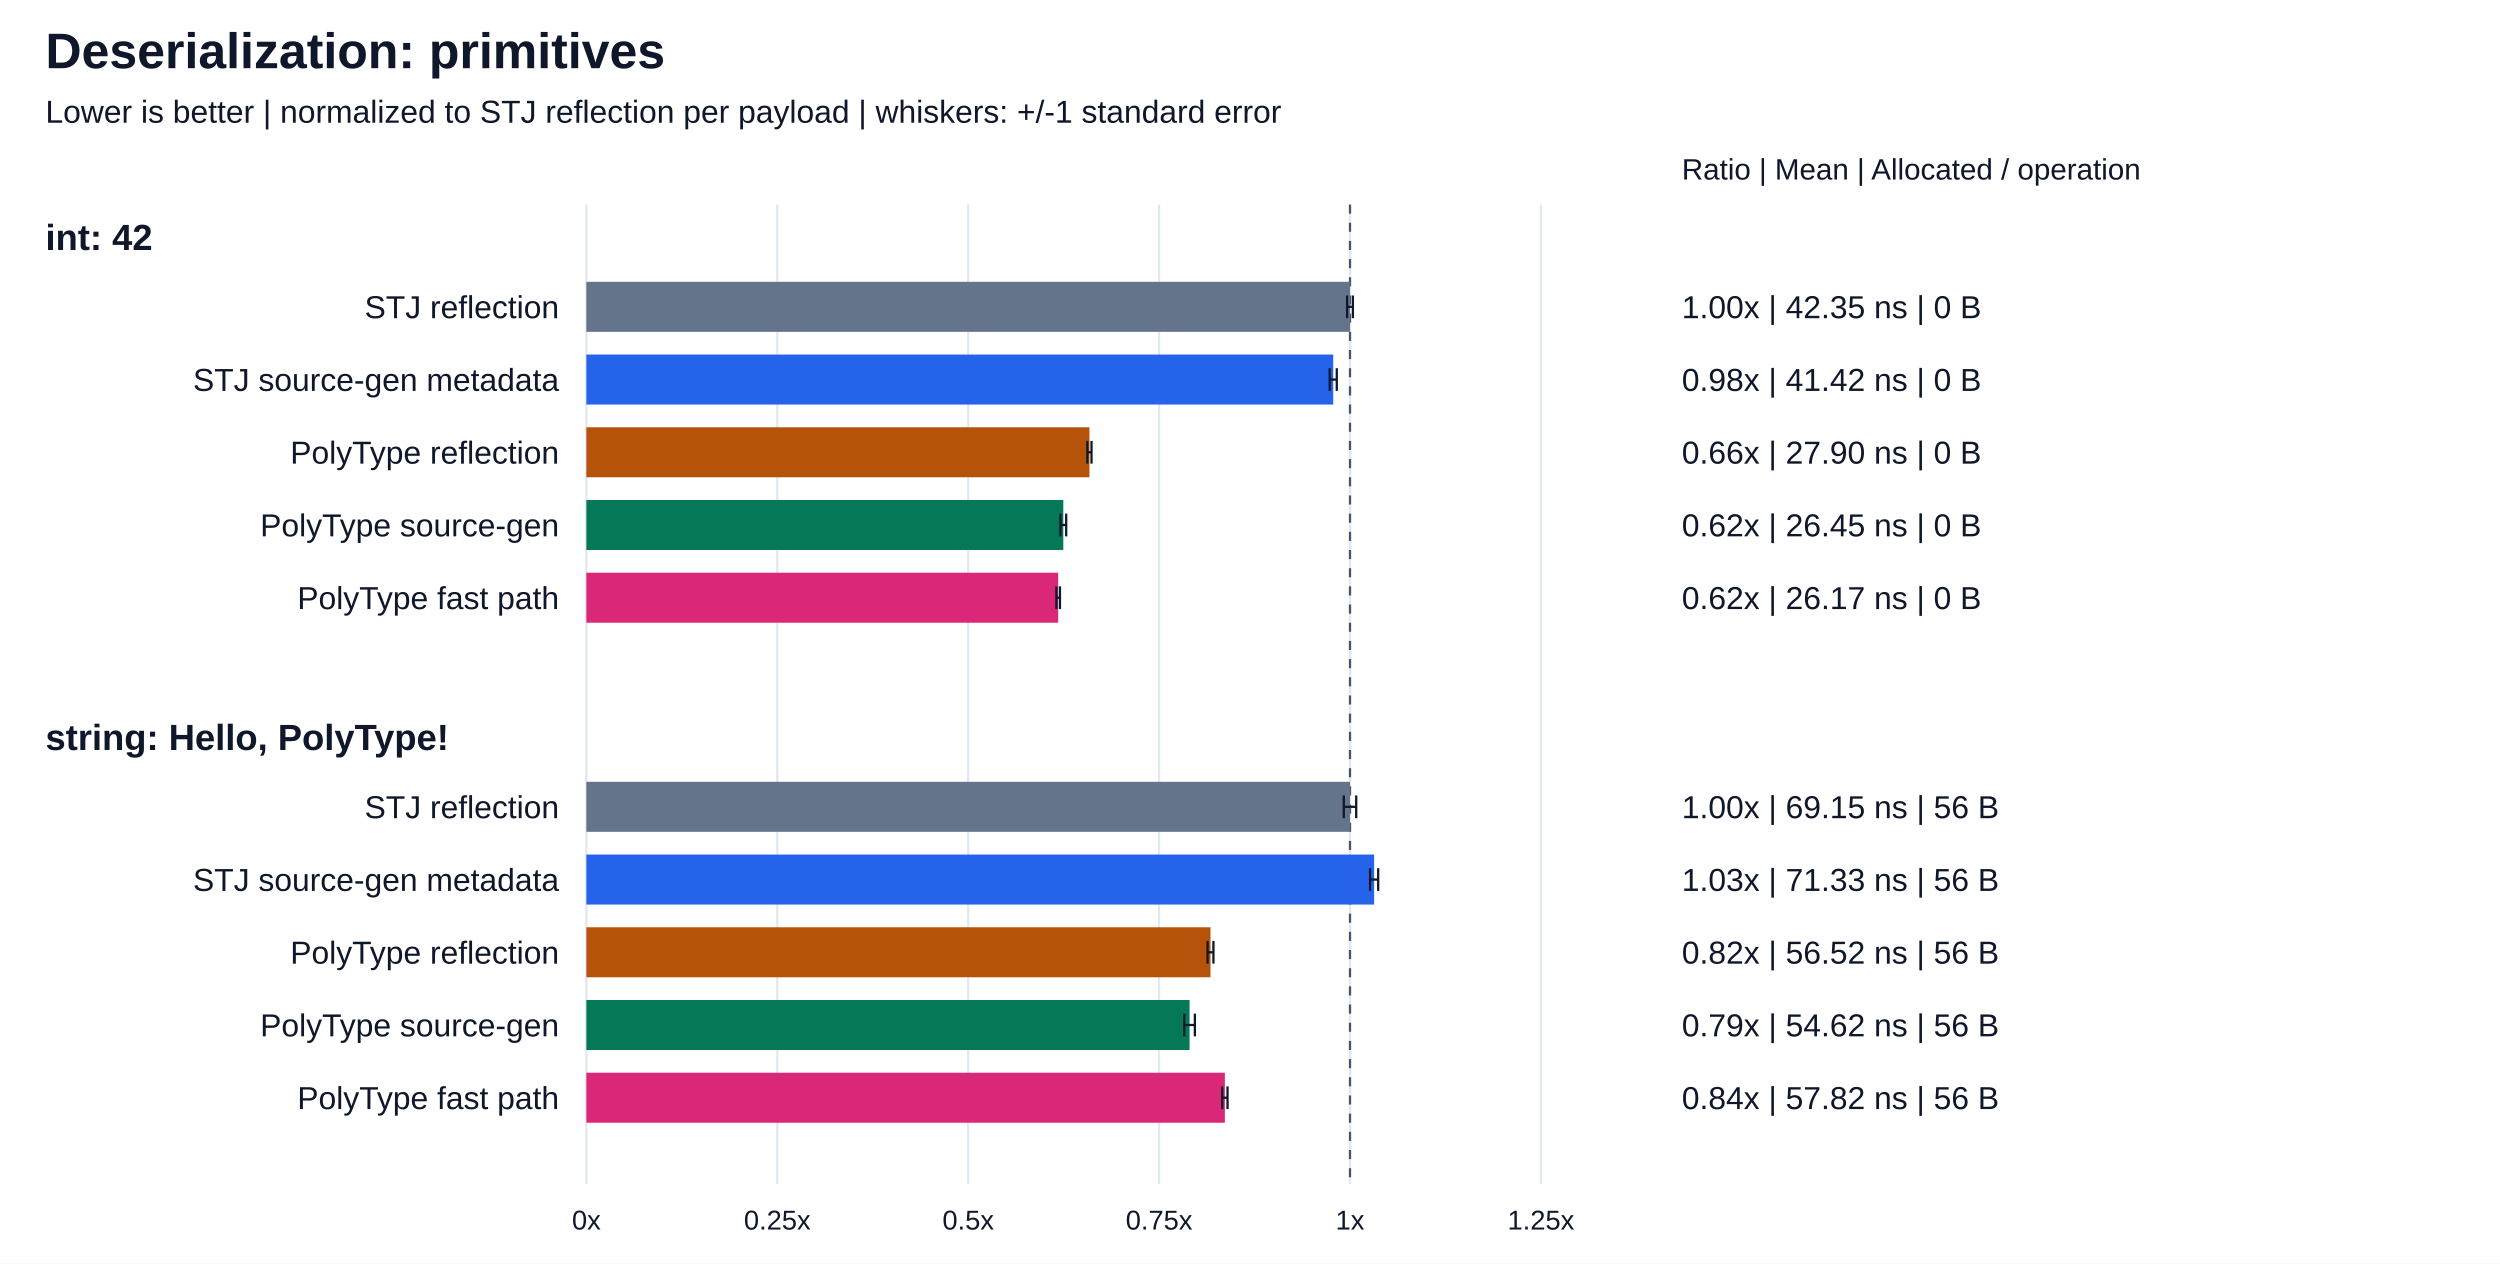
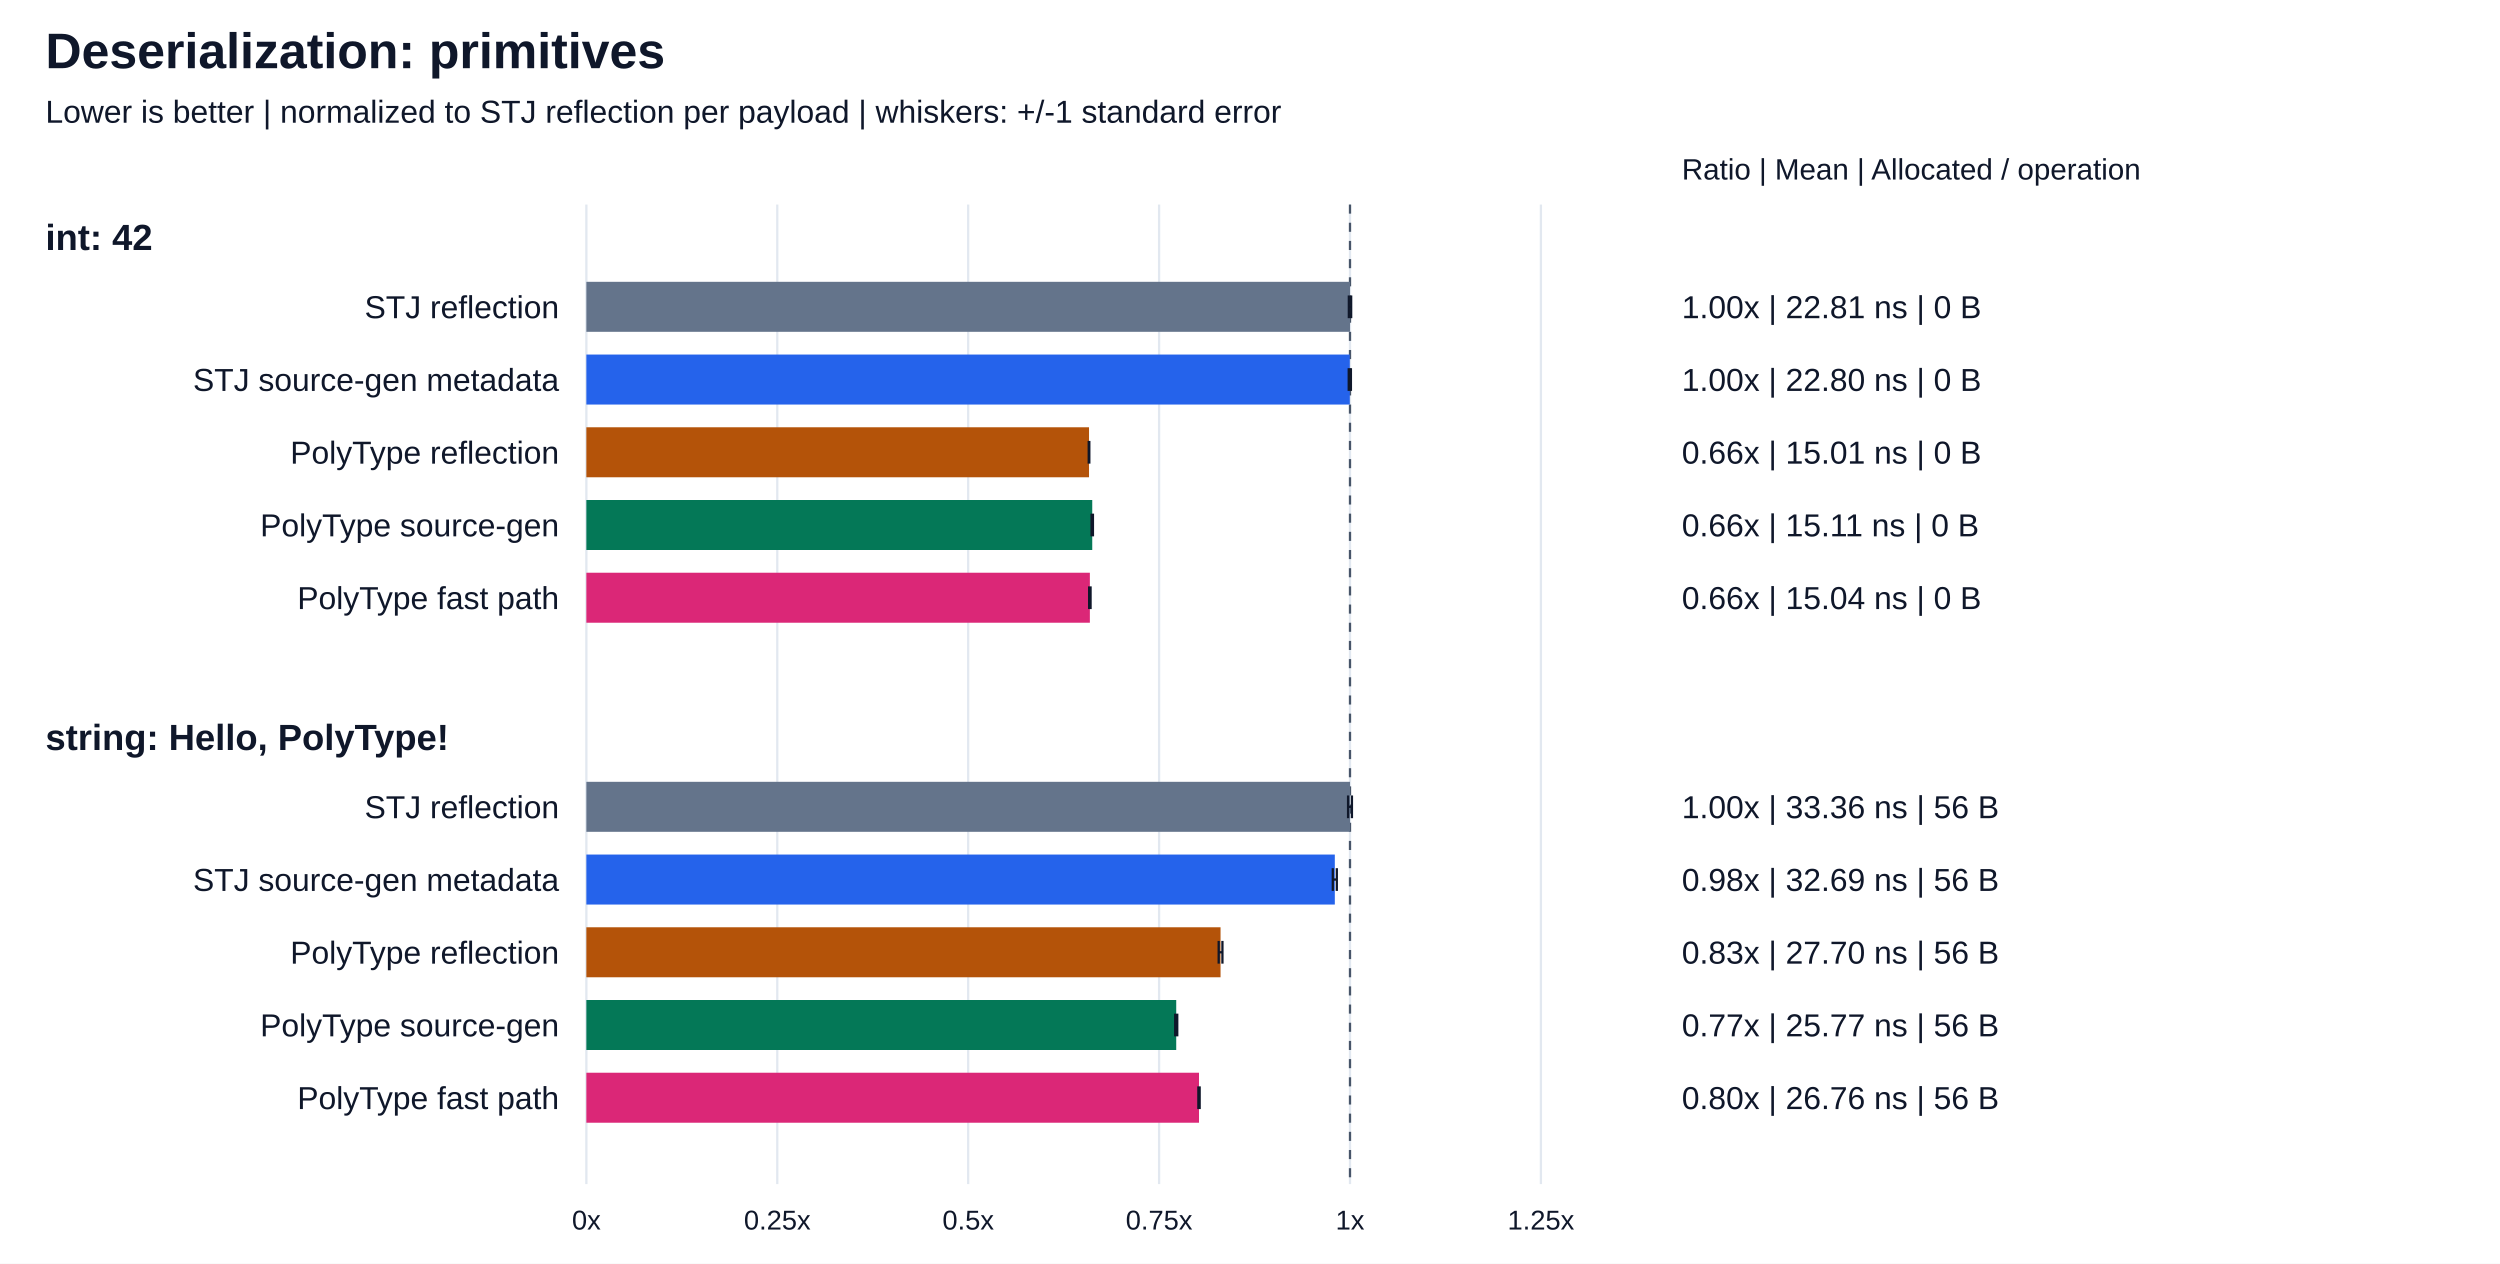
<svg xmlns="http://www.w3.org/2000/svg" width="1100" height="556" viewBox="0 0 1100 556" role="img" aria-labelledby="title desc">
  <rect width="100%" height="100%" fill="#ffffff" />
  <g font-family="Arial, sans-serif" font-size="14" fill="#0f172a">
    <text x="20" y="30" font-size="22" font-weight="bold">Deserialization: primitives</text>
    <text x="20" y="54">Lower is better | normalized to STJ reflection per payload | whiskers: +/-1 standard error</text>
    <text x="740" y="79" font-size="13">Ratio | Mean | Allocated / operation</text>
    <line x1="258.00" y1="90" x2="258.00" y2="521" stroke="#e2e8f0" />
    <text x="258.00" y="541" text-anchor="middle" font-size="12">0x</text>
    <line x1="342.00" y1="90" x2="342.00" y2="521" stroke="#e2e8f0" />
    <text x="342.00" y="541" text-anchor="middle" font-size="12">0.25x</text>
    <line x1="426.00" y1="90" x2="426.00" y2="521" stroke="#e2e8f0" />
    <text x="426.00" y="541" text-anchor="middle" font-size="12">0.5x</text>
    <line x1="510.00" y1="90" x2="510.00" y2="521" stroke="#e2e8f0" />
    <text x="510.00" y="541" text-anchor="middle" font-size="12">0.75x</text>
    <line x1="594.00" y1="90" x2="594.00" y2="521" stroke="#e2e8f0" />
    <text x="594.00" y="541" text-anchor="middle" font-size="12">1x</text>
    <line x1="678.00" y1="90" x2="678.00" y2="521" stroke="#e2e8f0" />
    <text x="678.00" y="541" text-anchor="middle" font-size="12">1.25x</text>
    <line x1="594.00" y1="90" x2="594.00" y2="521" stroke="#475569" stroke-dasharray="4 4" />
    <text x="20" y="110" font-weight="bold" font-size="16">int: 42</text>
    <text x="246" y="140" text-anchor="end">STJ reflection</text>
    <rect x="258" y="124" width="336.00" height="22" fill="#64748b" />
-     <path d="M 592.73 135 H 595.27 M 592.73 130 V 140 M 595.27 130 V 140" stroke="#0f172a" fill="none" />
-     <text x="740" y="140">1.00x | 42.35 ns | 0 B</text>
+     <path d="M 593.49 135 H 594.51 M 593.49 130 V 140 M 594.51 130 V 140" stroke="#0f172a" fill="none" />
+     <text x="740" y="140">1.00x | 22.81 ns | 0 B</text>
    <text x="246" y="172" text-anchor="end">STJ source-gen metadata</text>
-     <rect x="258" y="156" width="328.62" height="22" fill="#2563eb" />
-     <path d="M 585.06 167 H 588.18 M 585.06 162 V 172 M 588.18 162 V 172" stroke="#0f172a" fill="none" />
-     <text x="740" y="172">0.98x | 41.42 ns | 0 B</text>
+     <rect x="258" y="156" width="335.92" height="22" fill="#2563eb" />
+     <path d="M 593.44 167 H 594.40 M 593.44 162 V 172 M 594.40 162 V 172" stroke="#0f172a" fill="none" />
+     <text x="740" y="172">1.00x | 22.80 ns | 0 B</text>
    <text x="246" y="204" text-anchor="end">PolyType reflection</text>
-     <rect x="258" y="188" width="221.36" height="22" fill="#b45309" />
-     <path d="M 478.44 199 H 480.27 M 478.44 194 V 204 M 480.27 194 V 204" stroke="#0f172a" fill="none" />
-     <text x="740" y="204">0.66x | 27.90 ns | 0 B</text>
+     <rect x="258" y="188" width="221.17" height="22" fill="#b45309" />
+     <path d="M 479.04 199 H 479.30 M 479.04 194 V 204 M 479.30 194 V 204" stroke="#0f172a" fill="none" />
+     <text x="740" y="204">0.66x | 15.01 ns | 0 B</text>
    <text x="246" y="236" text-anchor="end">PolyType source-gen</text>
-     <rect x="258" y="220" width="209.86" height="22" fill="#047857" />
-     <path d="M 466.61 231 H 469.12 M 466.61 226 V 236 M 469.12 226 V 236" stroke="#0f172a" fill="none" />
-     <text x="740" y="236">0.62x | 26.45 ns | 0 B</text>
+     <rect x="258" y="220" width="222.59" height="22" fill="#047857" />
+     <path d="M 480.29 231 H 480.89 M 480.29 226 V 236 M 480.89 226 V 236" stroke="#0f172a" fill="none" />
+     <text x="740" y="236">0.66x | 15.11 ns | 0 B</text>
    <text x="246" y="268" text-anchor="end">PolyType fast path</text>
-     <rect x="258" y="252" width="207.60" height="22" fill="#db2777" />
-     <path d="M 464.81 263 H 466.38 M 464.81 258 V 268 M 466.38 258 V 268" stroke="#0f172a" fill="none" />
-     <text x="740" y="268">0.62x | 26.17 ns | 0 B</text>
+     <rect x="258" y="252" width="221.54" height="22" fill="#db2777" />
+     <path d="M 479.22 263 H 479.85 M 479.22 258 V 268 M 479.85 258 V 268" stroke="#0f172a" fill="none" />
+     <text x="740" y="268">0.66x | 15.04 ns | 0 B</text>
    <text x="20" y="330" font-weight="bold" font-size="16">string: Hello, PolyType!</text>
    <text x="246" y="360" text-anchor="end">STJ reflection</text>
    <rect x="258" y="344" width="336.00" height="22" fill="#64748b" />
-     <path d="M 591.27 355 H 596.73 M 591.27 350 V 360 M 596.73 350 V 360" stroke="#0f172a" fill="none" />
-     <text x="740" y="360">1.00x | 69.15 ns | 56 B</text>
+     <path d="M 593.15 355 H 594.85 M 593.15 350 V 360 M 594.85 350 V 360" stroke="#0f172a" fill="none" />
+     <text x="740" y="360">1.00x | 33.36 ns | 56 B</text>
    <text x="246" y="392" text-anchor="end">STJ source-gen metadata</text>
-     <rect x="258" y="376" width="346.62" height="22" fill="#2563eb" />
-     <path d="M 602.84 387 H 606.40 M 602.84 382 V 392 M 606.40 382 V 392" stroke="#0f172a" fill="none" />
-     <text x="740" y="392">1.03x | 71.33 ns | 56 B</text>
+     <rect x="258" y="376" width="329.32" height="22" fill="#2563eb" />
+     <path d="M 586.43 387 H 588.20 M 586.43 382 V 392 M 588.20 382 V 392" stroke="#0f172a" fill="none" />
+     <text x="740" y="392">0.98x | 32.69 ns | 56 B</text>
    <text x="246" y="424" text-anchor="end">PolyType reflection</text>
-     <rect x="258" y="408" width="274.62" height="22" fill="#b45309" />
-     <path d="M 531.33 419 H 533.91 M 531.33 414 V 424 M 533.91 414 V 424" stroke="#0f172a" fill="none" />
-     <text x="740" y="424">0.82x | 56.52 ns | 56 B</text>
+     <rect x="258" y="408" width="279.04" height="22" fill="#b45309" />
+     <path d="M 536.22 419 H 537.87 M 536.22 414 V 424 M 537.87 414 V 424" stroke="#0f172a" fill="none" />
+     <text x="740" y="424">0.83x | 27.70 ns | 56 B</text>
    <text x="246" y="456" text-anchor="end">PolyType source-gen</text>
-     <rect x="258" y="440" width="265.41" height="22" fill="#047857" />
-     <path d="M 521.08 451 H 525.74 M 521.08 446 V 456 M 525.74 446 V 456" stroke="#0f172a" fill="none" />
-     <text x="740" y="456">0.79x | 54.62 ns | 56 B</text>
+     <rect x="258" y="440" width="259.54" height="22" fill="#047857" />
+     <path d="M 517.08 451 H 517.99 M 517.08 446 V 456 M 517.99 446 V 456" stroke="#0f172a" fill="none" />
+     <text x="740" y="456">0.77x | 25.77 ns | 56 B</text>
    <text x="246" y="488" text-anchor="end">PolyType fast path</text>
-     <rect x="258" y="472" width="280.94" height="22" fill="#db2777" />
-     <path d="M 537.77 483 H 540.11 M 537.77 478 V 488 M 540.11 478 V 488" stroke="#0f172a" fill="none" />
-     <text x="740" y="488">0.84x | 57.82 ns | 56 B</text>
+     <rect x="258" y="472" width="269.56" height="22" fill="#db2777" />
+     <path d="M 527.28 483 H 527.85 M 527.28 478 V 488 M 527.85 478 V 488" stroke="#0f172a" fill="none" />
+     <text x="740" y="488">0.80x | 26.76 ns | 56 B</text>
  </g>
</svg>
